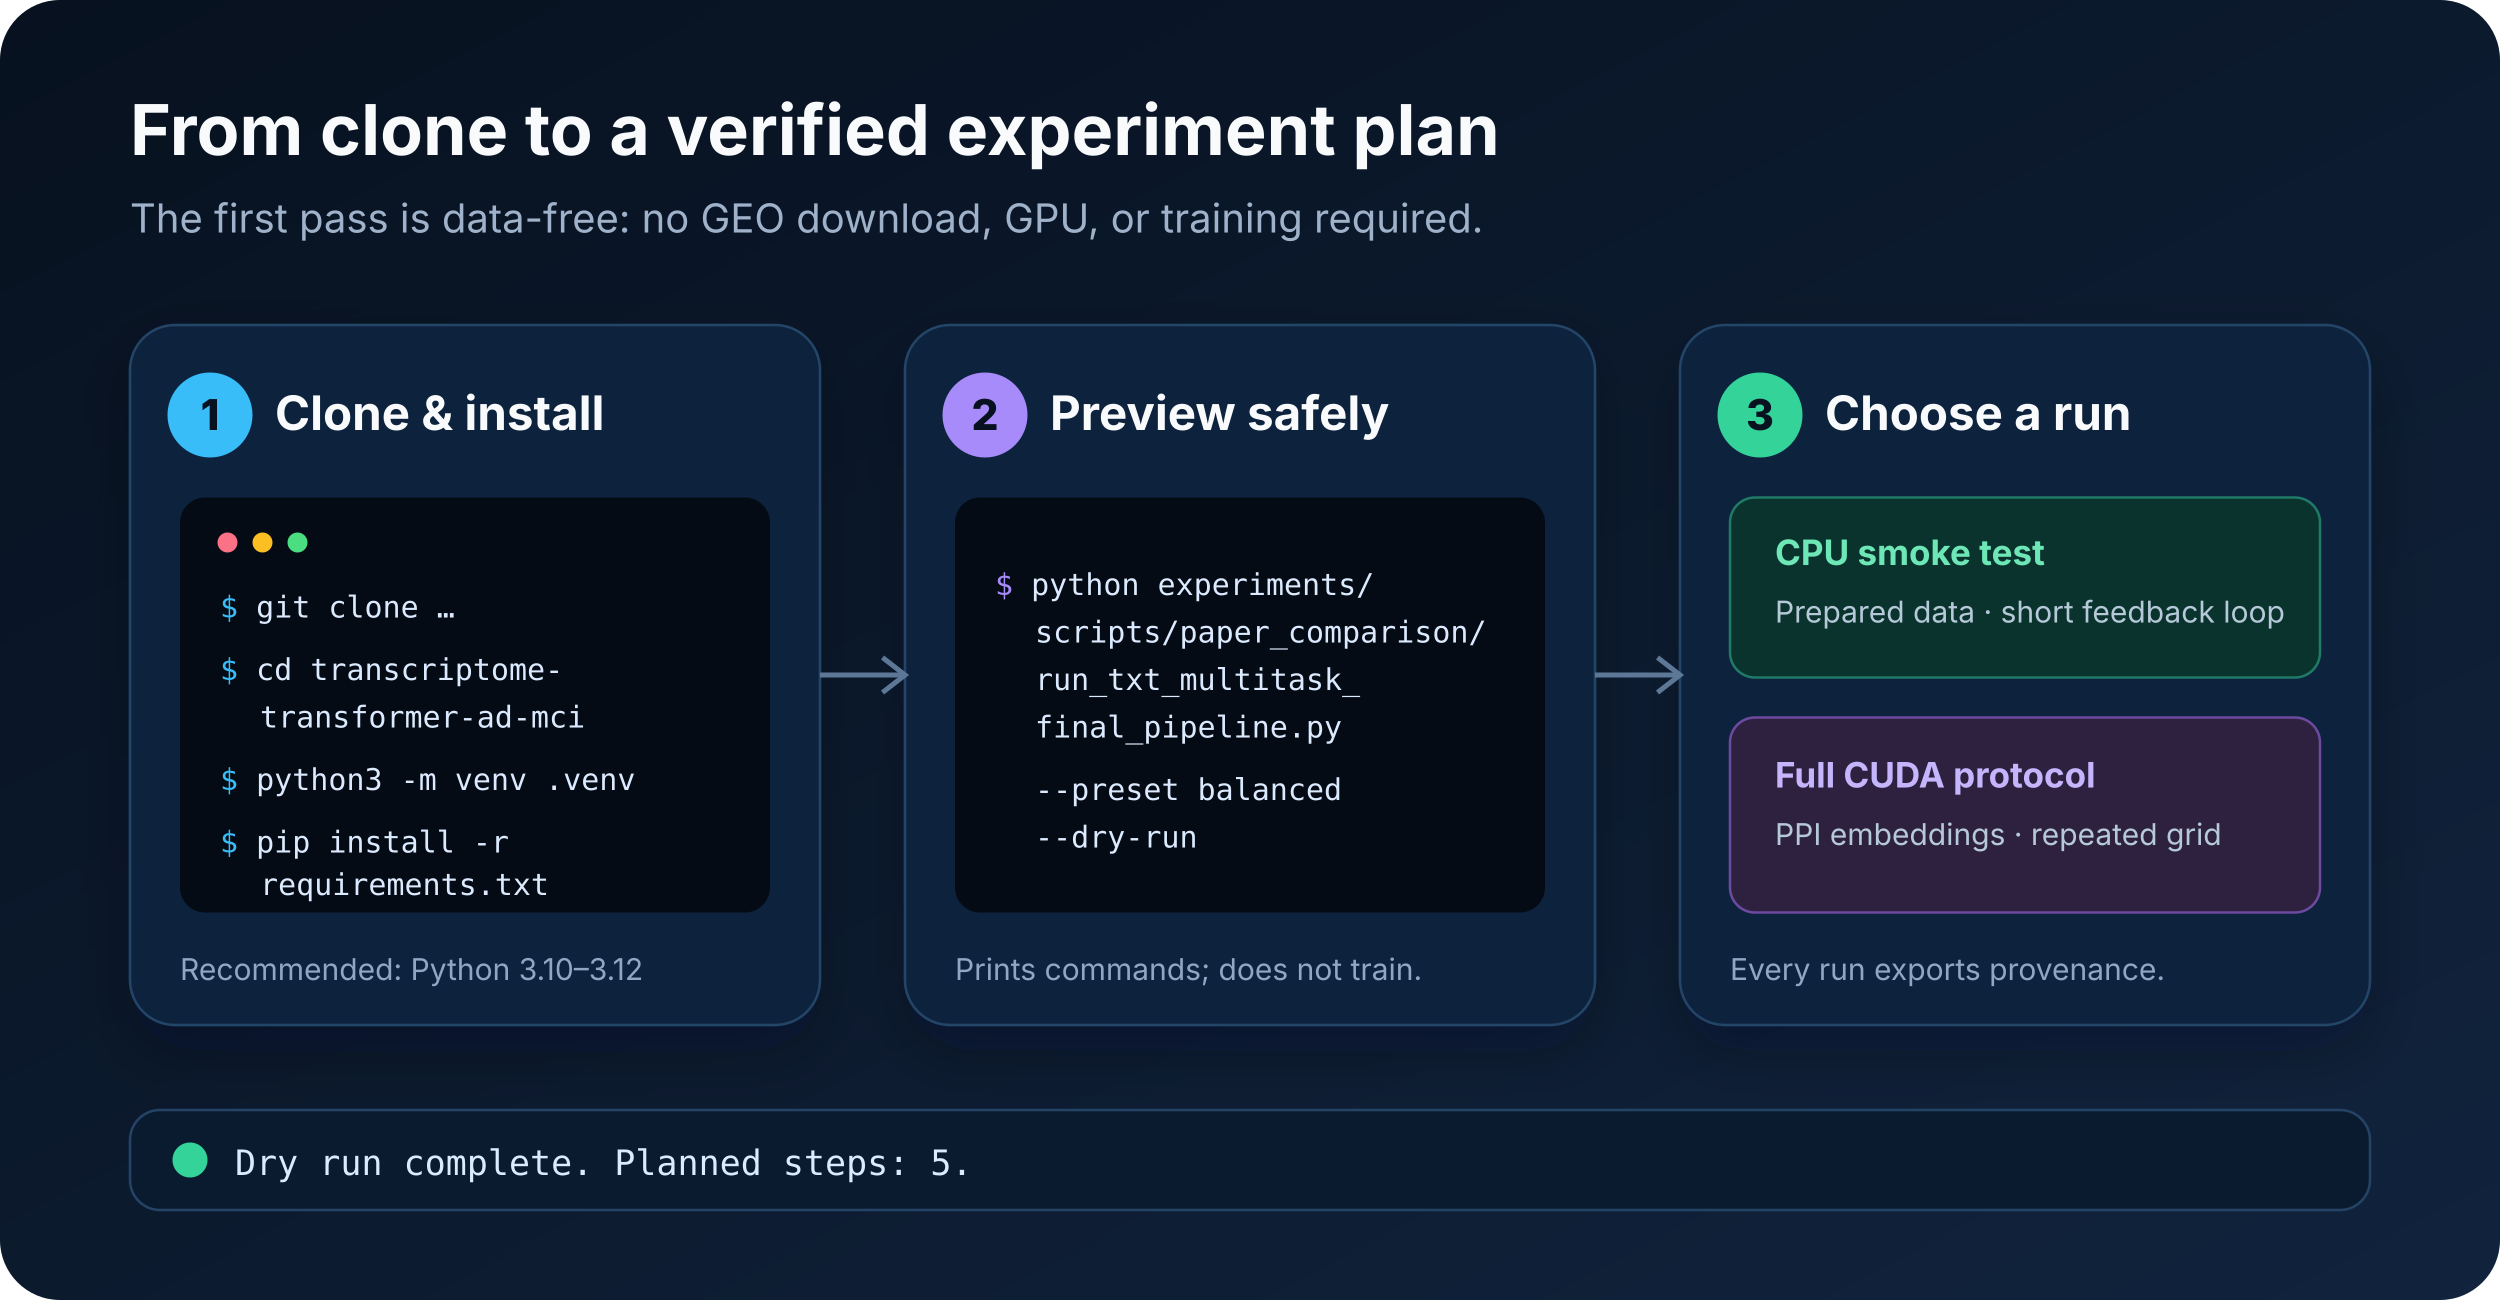
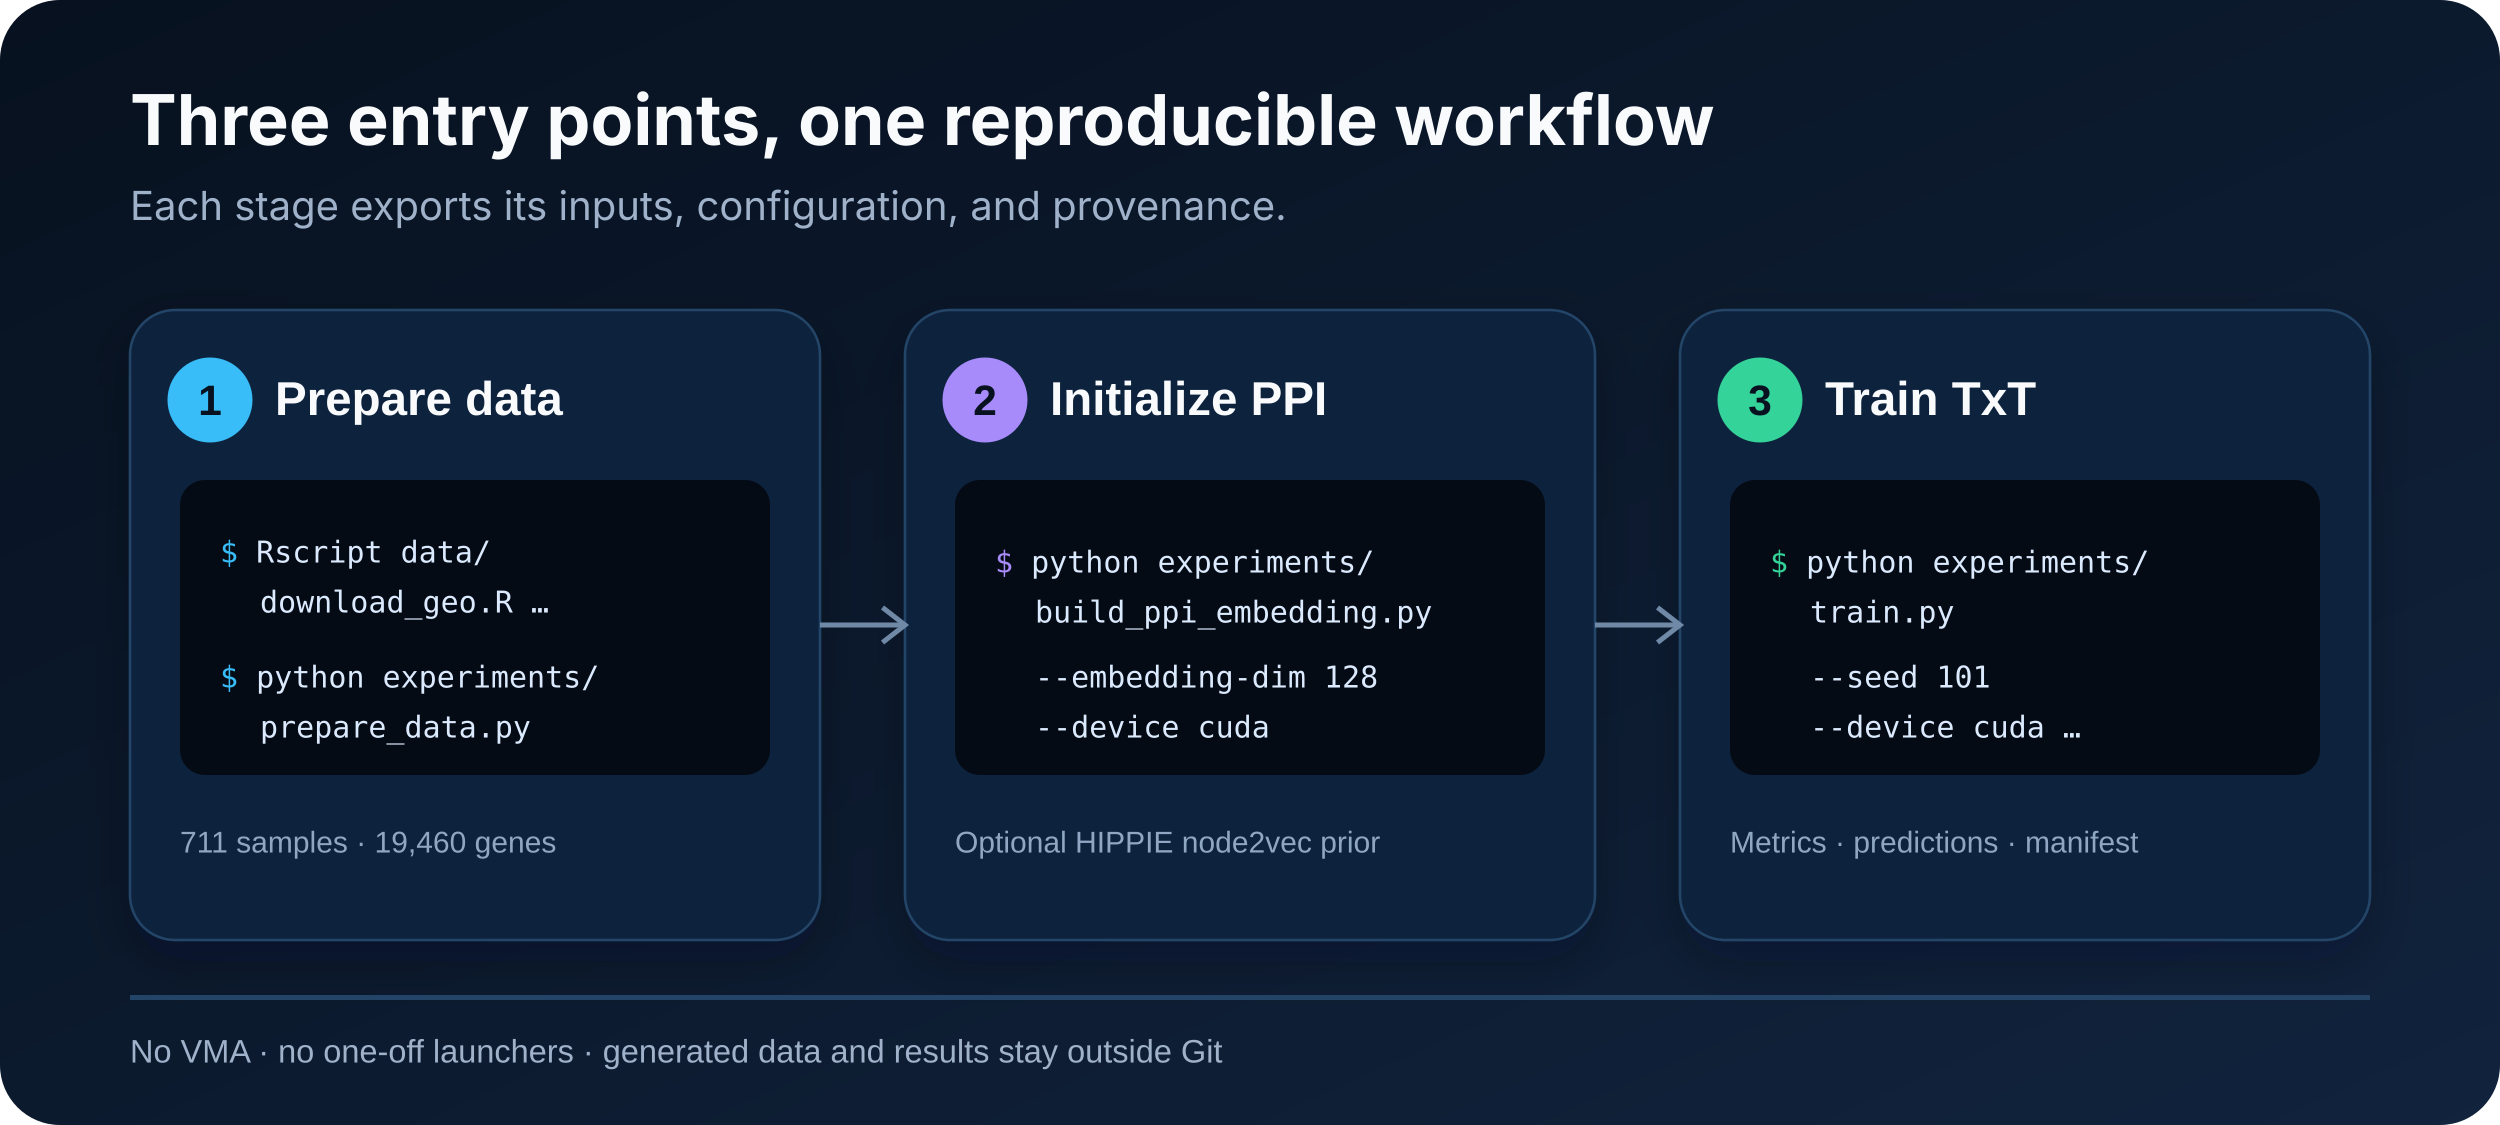
- <svg xmlns="http://www.w3.org/2000/svg" width="1000" height="520" viewBox="0 0 1000 520" role="img" aria-labelledby="title desc">
+ <svg xmlns="http://www.w3.org/2000/svg" width="1000" height="450" viewBox="0 0 1000 450" role="img" aria-labelledby="title desc">
  <defs>
    <linearGradient id="bg" x1="0" y1="0" x2="1" y2="1">
      <stop offset="0" stop-color="#07111f" />
      <stop offset="1" stop-color="#11233d" />
    </linearGradient>
    <filter id="shadow" x="-20%" y="-20%" width="140%" height="140%">
-       <feDropShadow dx="0" dy="10" stdDeviation="12" flood-color="#020617" flood-opacity=".28" />
+       <feDropShadow dx="0" dy="8" stdDeviation="10" flood-color="#020617" flood-opacity=".28" />
    </filter>
  </defs>
-   <rect width="1000" height="520" rx="24" fill="url(#bg)" />
-   <text x="52" y="62" fill="#f8fafc" font-family="Inter,Segoe UI,Arial,sans-serif" font-size="28" font-weight="700">From clone to a verified experiment plan</text>
-   <text x="52" y="93" fill="#9fb2ca" font-family="Inter,Segoe UI,Arial,sans-serif" font-size="16">The first pass is data-free: no GEO download, GPU, or training required.</text>
+   <rect width="1000" height="450" rx="24" fill="url(#bg)" />
+   <text x="52" y="58" fill="#f8fafc" font-family="Inter,Segoe UI,Arial,sans-serif" font-size="28" font-weight="700">Three entry points, one reproducible workflow</text>
+   <text x="52" y="88" fill="#9fb2ca" font-family="Inter,Segoe UI,Arial,sans-serif" font-size="16">Each stage exports its inputs, configuration, and provenance.</text>
  <g filter="url(#shadow)">
-     <rect x="52" y="130" width="276" height="280" rx="18" fill="#10233d" stroke="#244467" />
-     <rect x="362" y="130" width="276" height="280" rx="18" fill="#10233d" stroke="#244467" />
-     <rect x="672" y="130" width="276" height="280" rx="18" fill="#10233d" stroke="#244467" />
+     <rect x="52" y="124" width="276" height="252" rx="18" fill="#10233d" stroke="#244467" />
+     <rect x="362" y="124" width="276" height="252" rx="18" fill="#10233d" stroke="#244467" />
+     <rect x="672" y="124" width="276" height="252" rx="18" fill="#10233d" stroke="#244467" />
  </g>
-   <circle cx="84" cy="166" r="17" fill="#38bdf8" />
-   <text x="84" y="172" text-anchor="middle" fill="#07111f" font-family="Inter,Segoe UI,Arial,sans-serif" font-size="17" font-weight="800">1</text>
-   <text x="110" y="172" fill="#f8fafc" font-family="Inter,Segoe UI,Arial,sans-serif" font-size="19" font-weight="700">Clone &amp; install</text>
-   <rect x="72" y="199" width="236" height="166" rx="10" fill="#050b14" />
-   <circle cx="91" cy="217" r="4" fill="#fb7185" />
-   <circle cx="105" cy="217" r="4" fill="#fbbf24" />
-   <circle cx="119" cy="217" r="4" fill="#4ade80" />
-   <g fill="#dbeafe" font-family="SFMono-Regular,Consolas,monospace" font-size="12">
-     <text x="88" y="247">
-       <tspan fill="#38bdf8">$</tspan> git clone …</text>
-     <text x="88" y="272">
-       <tspan fill="#38bdf8">$</tspan> cd transcriptome-</text>
-     <text x="104" y="291">transformer-ad-mci</text>
-     <text x="88" y="316">
-       <tspan fill="#38bdf8">$</tspan> python3 -m venv .venv</text>
-     <text x="88" y="341">
-       <tspan fill="#38bdf8">$</tspan> pip install -r</text>
-     <text x="104" y="358">requirements.txt</text>
+   <circle cx="84" cy="160" r="17" fill="#38bdf8" />
+   <text x="84" y="166" text-anchor="middle" fill="#07111f" font-family="Arial,sans-serif" font-size="17" font-weight="800">1</text>
+   <text x="110" y="166" fill="#f8fafc" font-family="Arial,sans-serif" font-size="19" font-weight="700">Prepare data</text>
+   <rect x="72" y="192" width="236" height="118" rx="10" fill="#050b14" />
+   <g fill="#dbeafe" font-family="Consolas,monospace" font-size="12">
+     <text x="88" y="225">
+       <tspan fill="#38bdf8">$</tspan> Rscript data/</text>
+     <text x="104" y="245">download_geo.R …</text>
+     <text x="88" y="275">
+       <tspan fill="#38bdf8">$</tspan> python experiments/</text>
+     <text x="104" y="295">prepare_data.py</text>
  </g>
-   <text x="72" y="392" fill="#8fa7c2" font-family="Inter,Segoe UI,Arial,sans-serif" font-size="12">Recommended: Python 3.10–3.12</text>
-   <circle cx="394" cy="166" r="17" fill="#a78bfa" />
-   <text x="394" y="172" text-anchor="middle" fill="#07111f" font-family="Inter,Segoe UI,Arial,sans-serif" font-size="17" font-weight="800">2</text>
-   <text x="420" y="172" fill="#f8fafc" font-family="Inter,Segoe UI,Arial,sans-serif" font-size="19" font-weight="700">Preview safely</text>
-   <rect x="382" y="199" width="236" height="166" rx="10" fill="#050b14" />
-   <g fill="#dbeafe" font-family="SFMono-Regular,Consolas,monospace" font-size="12">
-     <text x="398" y="238">
+   <text x="72" y="341" fill="#8fa7c2" font-family="Arial,sans-serif" font-size="12">711 samples · 19,460 genes</text>
+   <circle cx="394" cy="160" r="17" fill="#a78bfa" />
+   <text x="394" y="166" text-anchor="middle" fill="#07111f" font-family="Arial,sans-serif" font-size="17" font-weight="800">2</text>
+   <text x="420" y="166" fill="#f8fafc" font-family="Arial,sans-serif" font-size="19" font-weight="700">Initialize PPI</text>
+   <rect x="382" y="192" width="236" height="118" rx="10" fill="#050b14" />
+   <g fill="#dbeafe" font-family="Consolas,monospace" font-size="12">
+     <text x="398" y="229">
      <tspan fill="#a78bfa">$</tspan> python experiments/</text>
-     <text x="414" y="257">scripts/paper_comparison/</text>
-     <text x="414" y="276">run_txt_multitask_</text>
-     <text x="414" y="295">final_pipeline.py</text>
-     <text x="414" y="320">--preset balanced</text>
-     <text x="414" y="339">--dry-run</text>
+     <text x="414" y="249">build_ppi_embedding.py</text>
+     <text x="414" y="275">--embedding-dim 128</text>
+     <text x="414" y="295">--device cuda</text>
  </g>
-   <text x="382" y="392" fill="#8fa7c2" font-family="Inter,Segoe UI,Arial,sans-serif" font-size="12">Prints commands; does not train.</text>
-   <circle cx="704" cy="166" r="17" fill="#34d399" />
-   <text x="704" y="172" text-anchor="middle" fill="#07111f" font-family="Inter,Segoe UI,Arial,sans-serif" font-size="17" font-weight="800">3</text>
-   <text x="730" y="172" fill="#f8fafc" font-family="Inter,Segoe UI,Arial,sans-serif" font-size="19" font-weight="700">Choose a run</text>
-   <rect x="692" y="199" width="236" height="72" rx="10" fill="#0a332d" stroke="#1f7a68" />
-   <text x="710" y="226" fill="#6ee7b7" font-family="Inter,Segoe UI,Arial,sans-serif" font-size="14" font-weight="700">CPU smoke test</text>
-   <text x="710" y="249" fill="#b6c9d9" font-family="Inter,Segoe UI,Arial,sans-serif" font-size="12">Prepared data · short feedback loop</text>
-   <rect x="692" y="287" width="236" height="78" rx="10" fill="#2d213f" stroke="#6d4aa0" />
-   <text x="710" y="315" fill="#c4b5fd" font-family="Inter,Segoe UI,Arial,sans-serif" font-size="14" font-weight="700">Full CUDA protocol</text>
-   <text x="710" y="338" fill="#b6c9d9" font-family="Inter,Segoe UI,Arial,sans-serif" font-size="12">PPI embeddings · repeated grid</text>
-   <text x="692" y="392" fill="#8fa7c2" font-family="Inter,Segoe UI,Arial,sans-serif" font-size="12">Every run exports provenance.</text>
-   <path d="M328 270h34" stroke="#5d7897" stroke-width="2" />
-   <path d="M353 263l9 7-9 7" fill="none" stroke="#5d7897" stroke-width="2" />
-   <path d="M638 270h34" stroke="#5d7897" stroke-width="2" />
-   <path d="M663 263l9 7-9 7" fill="none" stroke="#5d7897" stroke-width="2" />
-   <rect x="52" y="444" width="896" height="40" rx="12" fill="#0b1b2f" stroke="#244467" />
-   <circle cx="76" cy="464" r="7" fill="#34d399" />
-   <text x="94" y="470" fill="#dbeafe" font-family="SFMono-Regular,Consolas,monospace" font-size="14">Dry run complete. Planned steps: 5.</text>
+   <text x="382" y="341" fill="#8fa7c2" font-family="Arial,sans-serif" font-size="12">Optional HIPPIE node2vec prior</text>
+   <circle cx="704" cy="160" r="17" fill="#34d399" />
+   <text x="704" y="166" text-anchor="middle" fill="#07111f" font-family="Arial,sans-serif" font-size="17" font-weight="800">3</text>
+   <text x="730" y="166" fill="#f8fafc" font-family="Arial,sans-serif" font-size="19" font-weight="700">Train TxT</text>
+   <rect x="692" y="192" width="236" height="118" rx="10" fill="#050b14" />
+   <g fill="#dbeafe" font-family="Consolas,monospace" font-size="12">
+     <text x="708" y="229">
+       <tspan fill="#34d399">$</tspan> python experiments/</text>
+     <text x="724" y="249">train.py</text>
+     <text x="724" y="275">--seed 101</text>
+     <text x="724" y="295">--device cuda …</text>
+   </g>
+   <text x="692" y="341" fill="#8fa7c2" font-family="Arial,sans-serif" font-size="12">Metrics · predictions · manifest</text>
+   <path d="M328 250h34" stroke="#6f89a6" stroke-width="2" />
+   <path d="M353 243l9 7-9 7" fill="none" stroke="#6f89a6" stroke-width="2" />
+   <path d="M638 250h34" stroke="#6f89a6" stroke-width="2" />
+   <path d="M663 243l9 7-9 7" fill="none" stroke="#6f89a6" stroke-width="2" />
+   <rect x="52" y="398" width="896" height="2" fill="#244467" />
+   <text x="52" y="425" fill="#9fb2ca" font-family="Arial,sans-serif" font-size="13">No VMA · no one-off launchers · generated data and results stay outside Git</text>
</svg>
